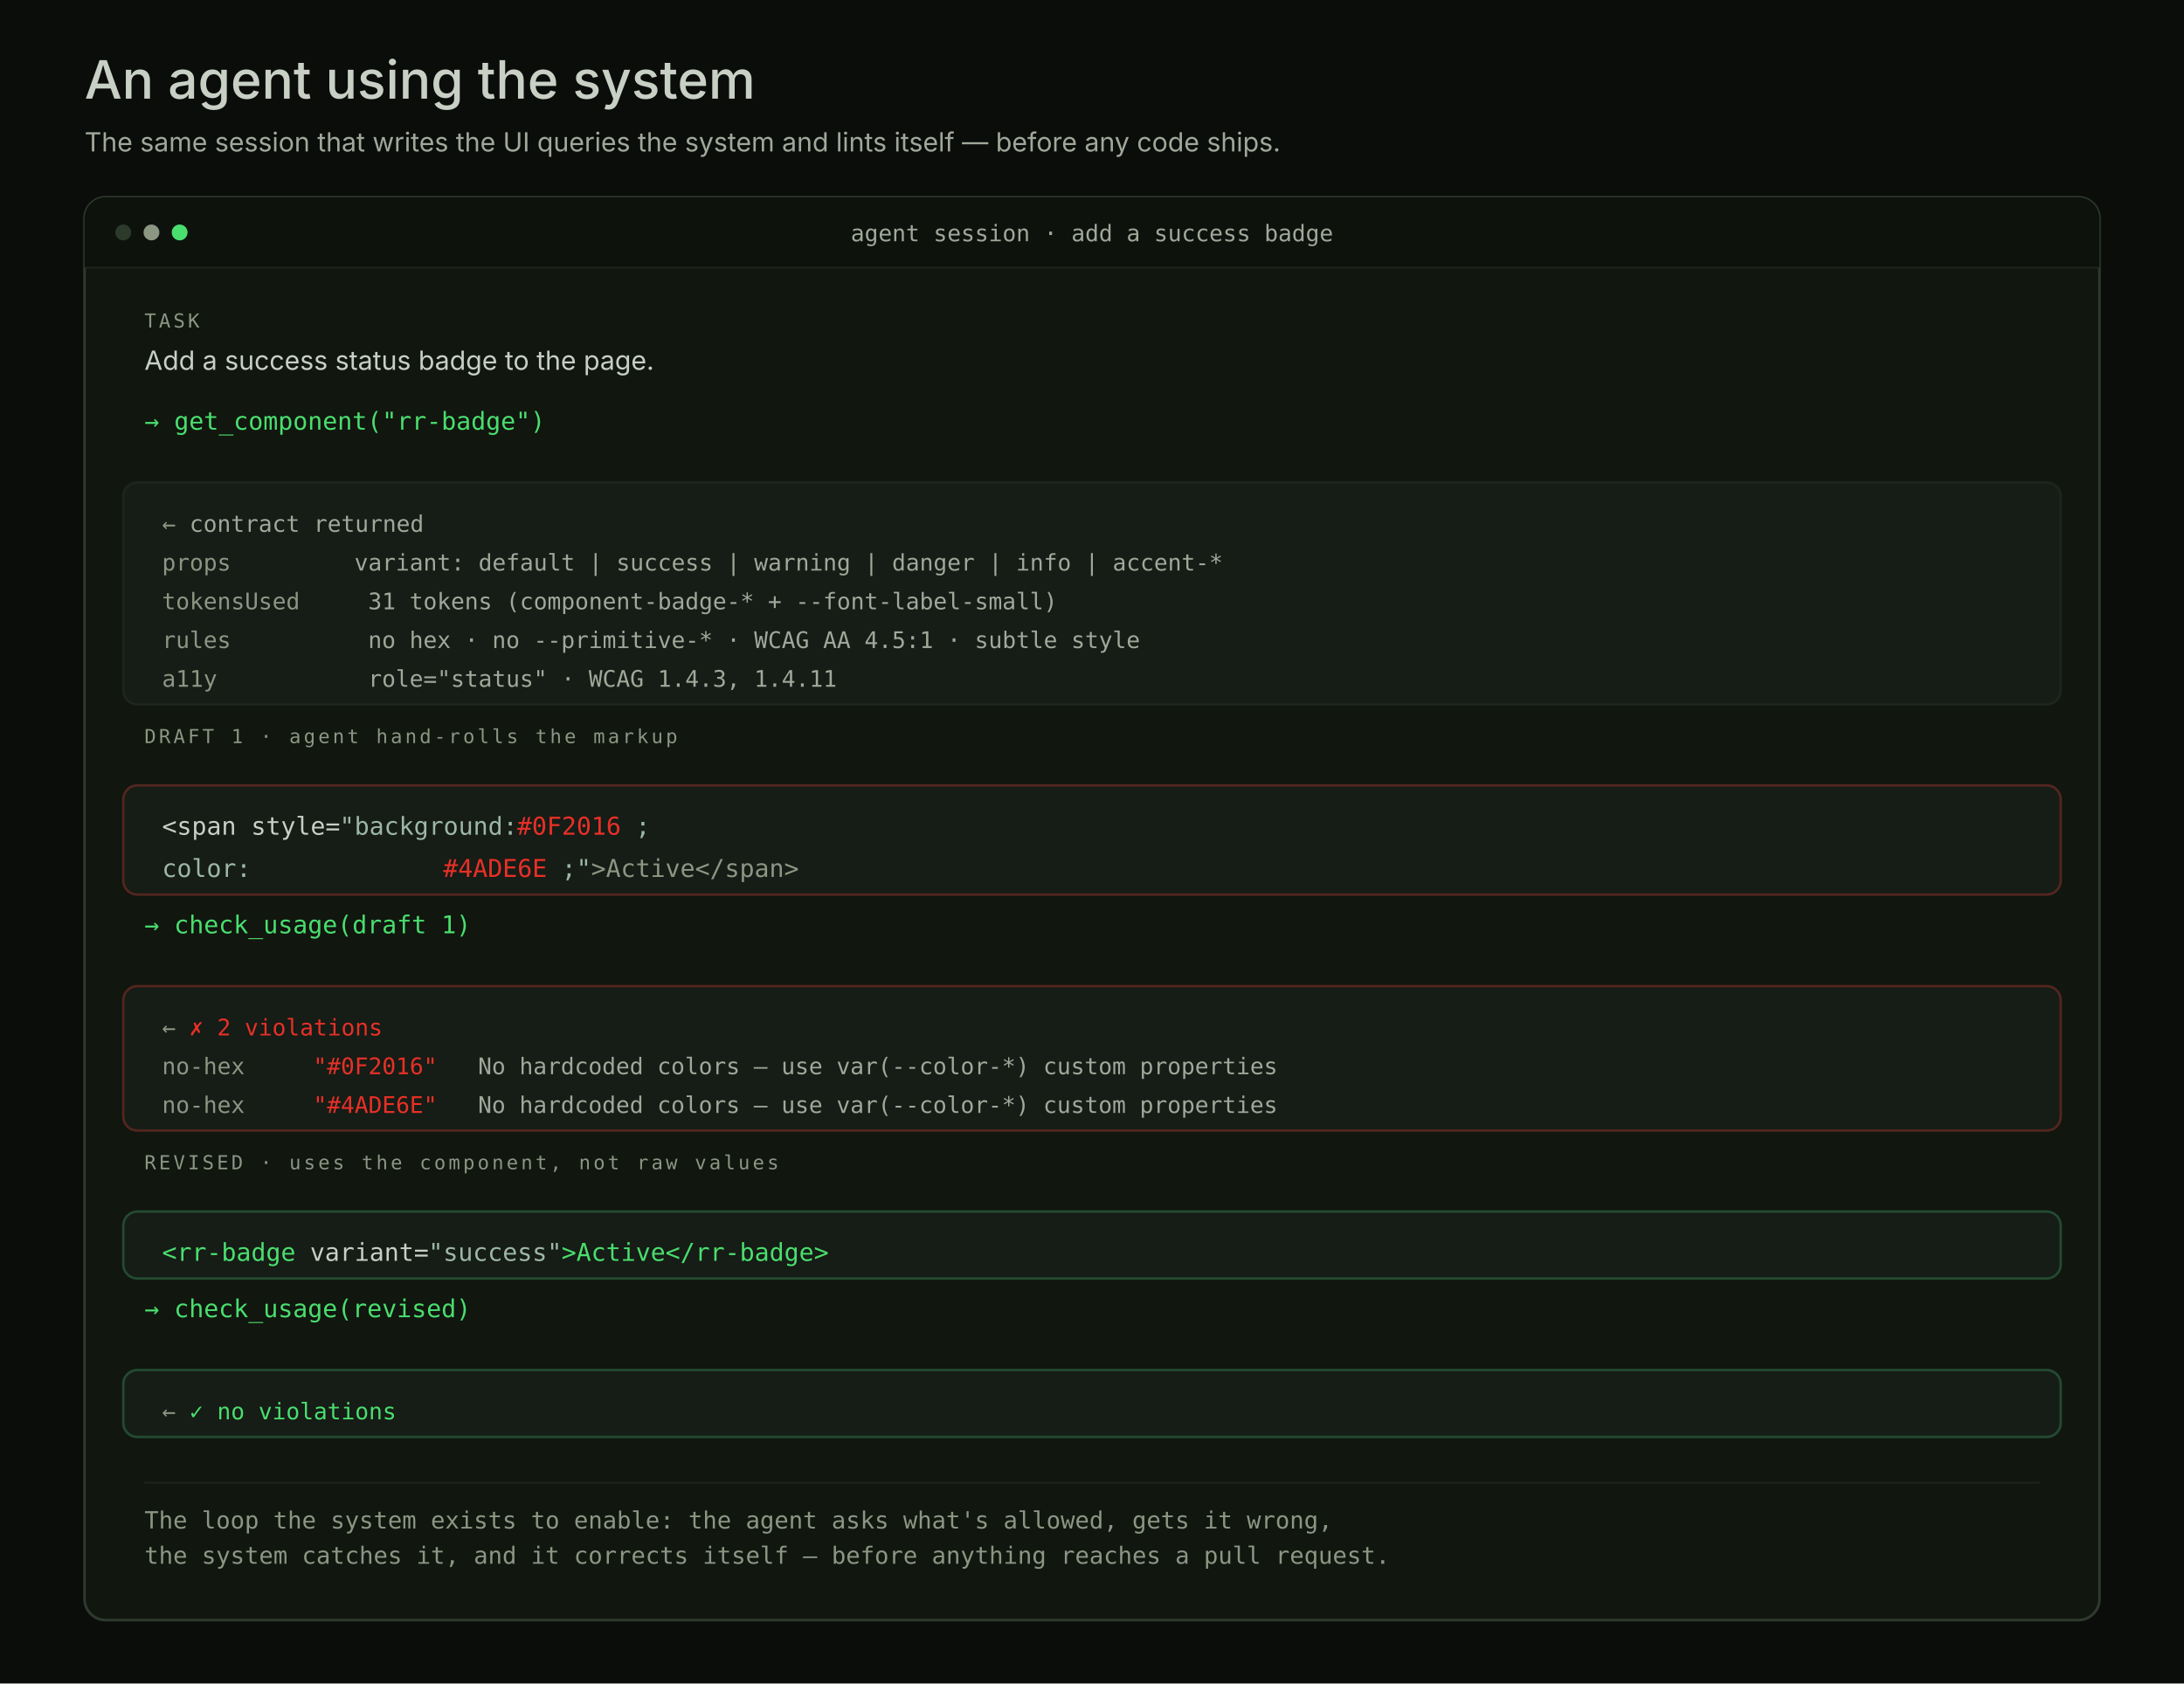
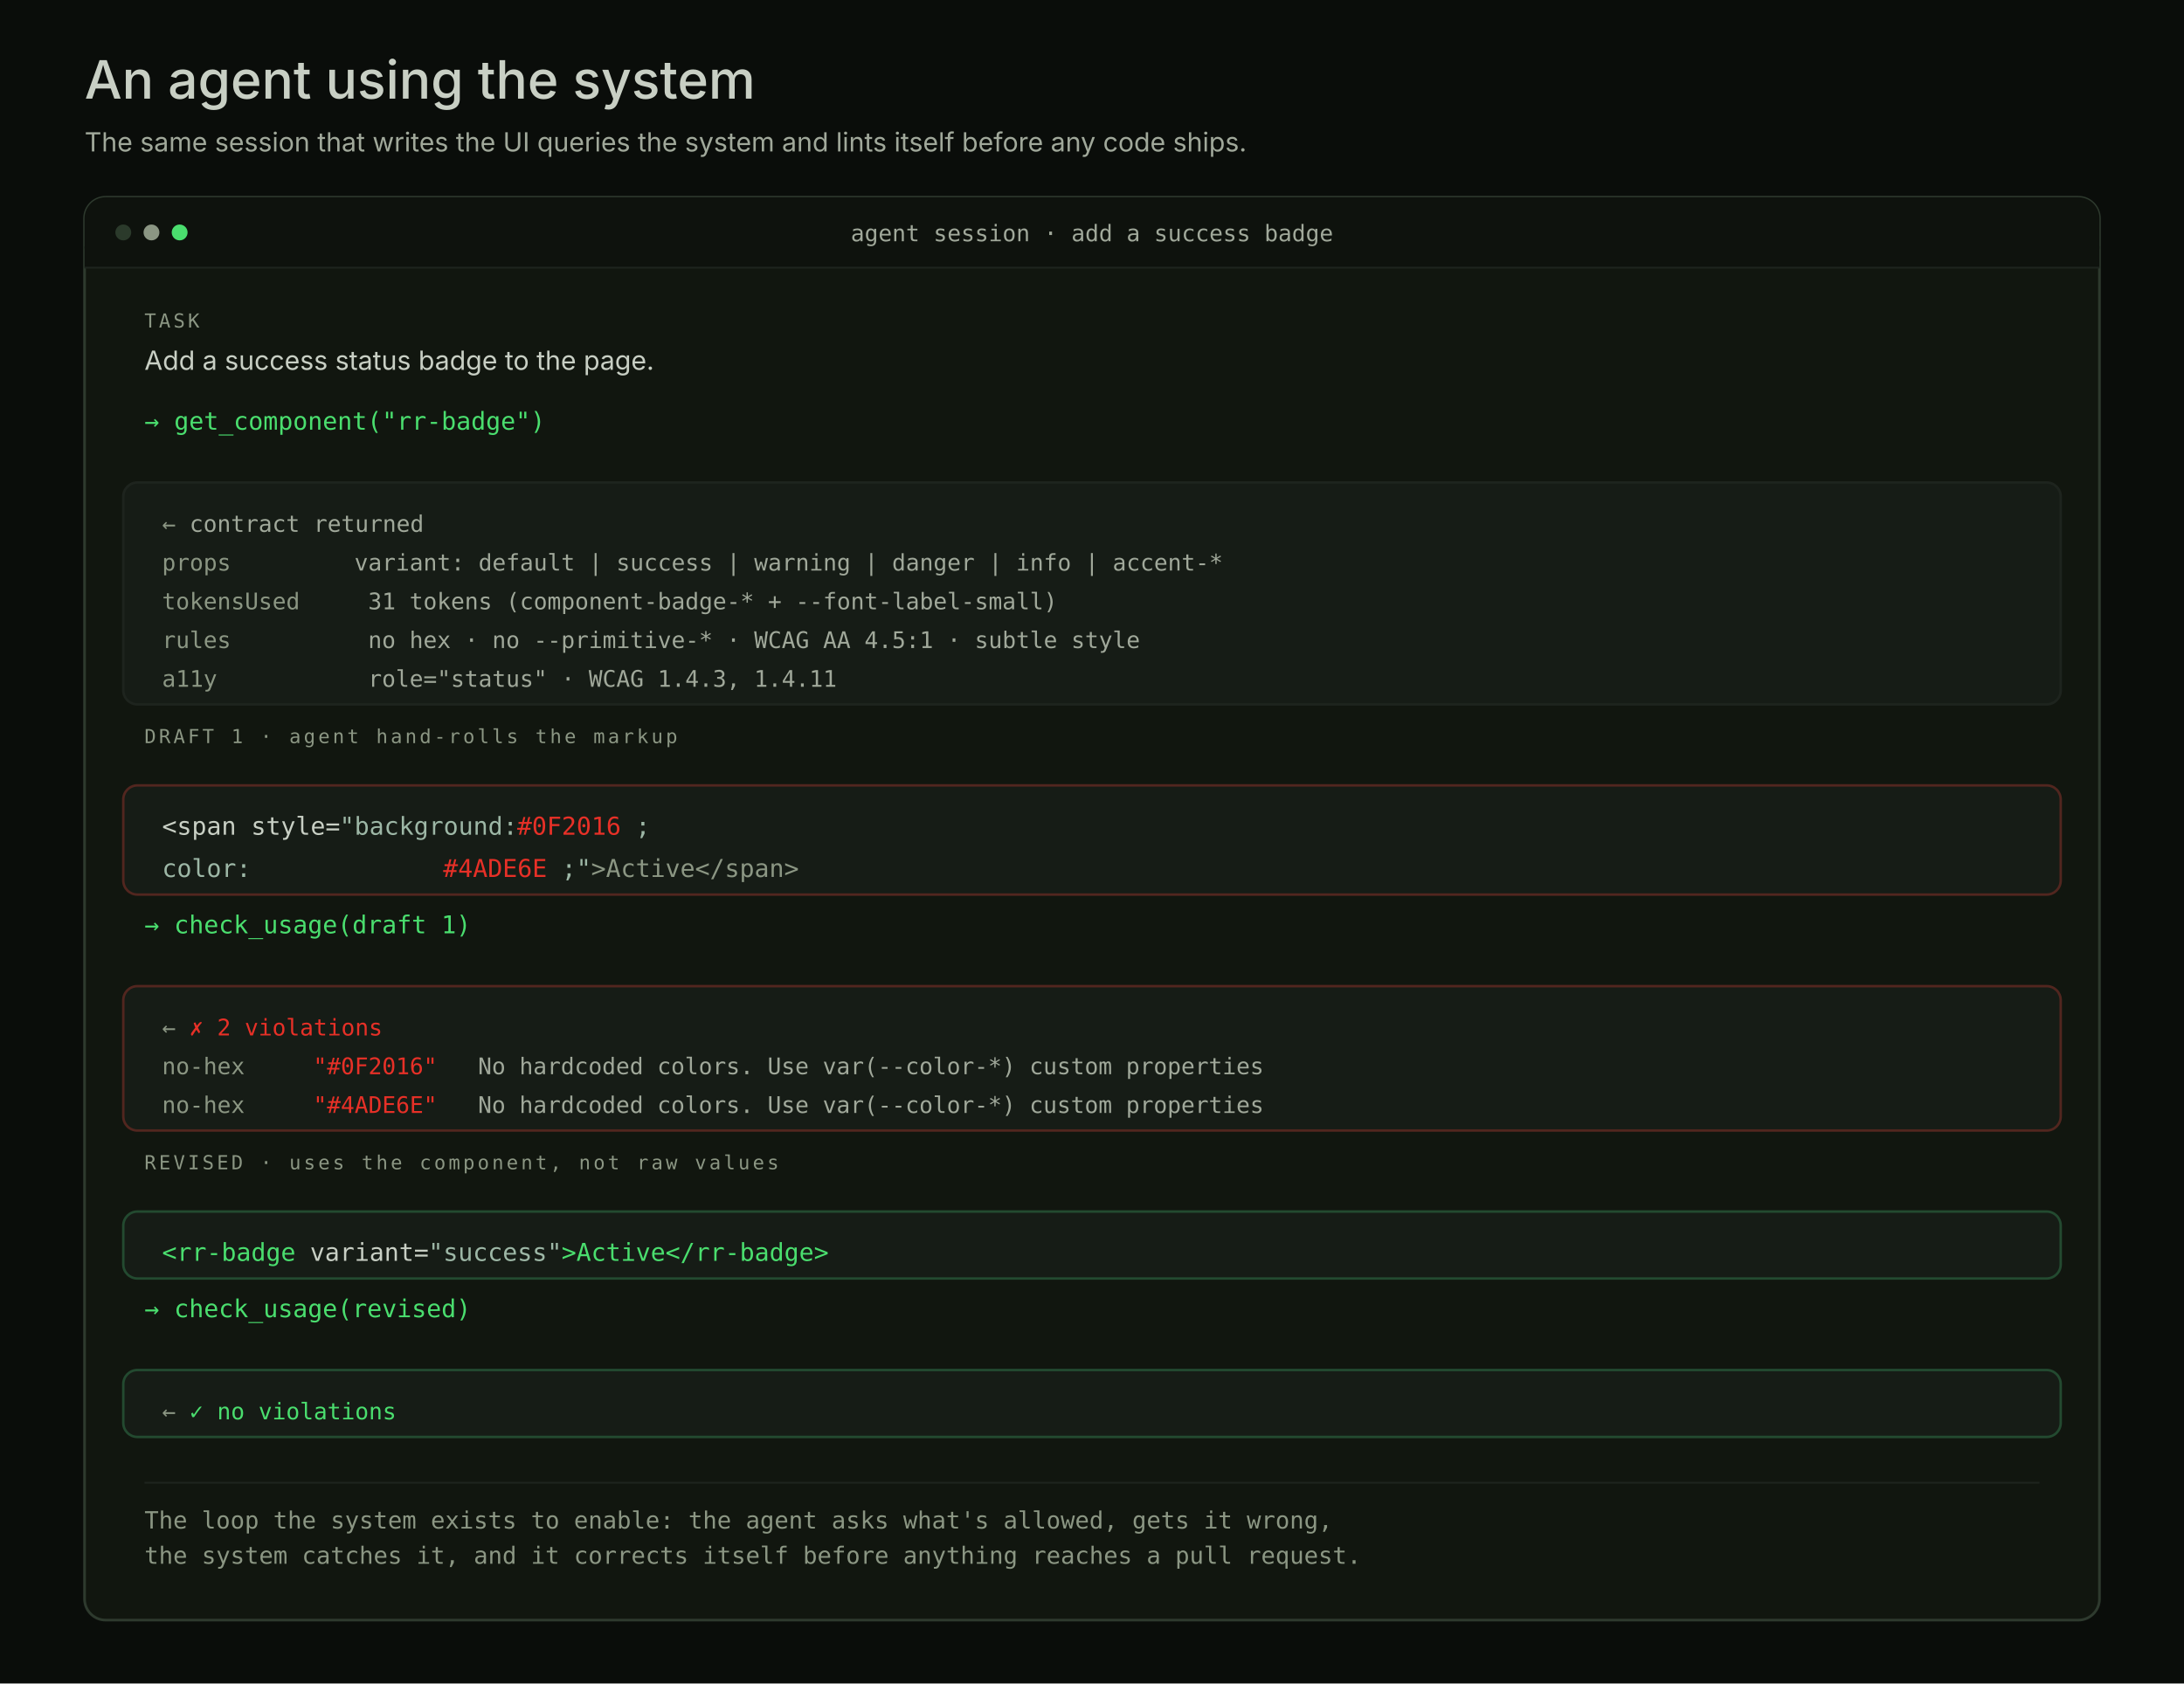
<svg xmlns="http://www.w3.org/2000/svg" width="1240" height="956" viewBox="0 0 1240 956" font-family="'Space Grotesk','Inter',system-ui,sans-serif">
  <rect width="1240" height="956" fill="#0A0D0A" />
  <rect x="48" y="112" width="1144" height="808" rx="12" fill="#11160F" stroke="#2E3A2E" stroke-width="1.5" opacity="1.0" />
  <rect x="48" y="112" width="1144" height="40" rx="12" fill="#0E120D" opacity="1.0" />
  <rect x="48" y="140" width="1144" height="12" rx="0" fill="#0E120D" opacity="1.0" />
  <line x1="48" y1="152" x2="1192" y2="152" stroke="#1E241E" stroke-width="1" />
  <circle cx="70" cy="132" r="4.5" fill="#2b3a2b" />
  <circle cx="86" cy="132" r="4.5" fill="#8B9683" />
  <circle cx="102" cy="132" r="4.5" fill="#4ADE6E" />
  <text x="620.0" y="137" font-family="'JetBrains Mono','SFMono-Regular',ui-monospace,Menlo,monospace" font-size="13" font-weight="400" fill="#A0A89A" text-anchor="middle">agent session  ·  add a success badge</text>
  <text x="48" y="56" font-family="'Space Grotesk','Inter',system-ui,sans-serif" font-size="30" font-weight="500" fill="#C8CFC4" text-anchor="start">An agent using the system</text>
-   <text x="48" y="86" font-family="'Space Grotesk','Inter',system-ui,sans-serif" font-size="15" font-weight="400" fill="#A0A89A" text-anchor="start">The same session that writes the UI queries the system and lints itself — before any code ships.</text>
+   <text x="48" y="86" font-family="'Space Grotesk','Inter',system-ui,sans-serif" font-size="15" font-weight="400" fill="#A0A89A" text-anchor="start">The same session that writes the UI queries the system and lints itself before any code ships.</text>
  <text x="82" y="186" font-family="'JetBrains Mono','SFMono-Regular',ui-monospace,Menlo,monospace" font-size="11" font-weight="500" fill="#8B9683" text-anchor="start" letter-spacing="1.6">TASK</text>
  <text x="82" y="210" font-family="'Space Grotesk','Inter',system-ui,sans-serif" font-size="15" font-weight="400" fill="#C8CFC4" text-anchor="start">Add a success status badge to the page.</text>
  <text x="82" y="244" font-family="'JetBrains Mono','SFMono-Regular',ui-monospace,Menlo,monospace" font-size="14" font-weight="500" fill="#4ADE6E" text-anchor="start">→ get_component("rr-badge")</text>
  <rect x="70" y="274" width="1100" height="126" rx="8" fill="#161C16" stroke="#1E241E" stroke-width="1.4" opacity="1.0" />
  <text x="92" y="302" font-family="'JetBrains Mono','SFMono-Regular',ui-monospace,Menlo,monospace" font-size="13" font-weight="400" fill="#8B9683" text-anchor="start">← </text>
  <text x="107.6" y="302" font-family="'JetBrains Mono','SFMono-Regular',ui-monospace,Menlo,monospace" font-size="13" font-weight="400" fill="#A0A89A" text-anchor="start">contract returned</text>
  <text x="92" y="324" font-family="'JetBrains Mono','SFMono-Regular',ui-monospace,Menlo,monospace" font-size="13" font-weight="400" fill="#8B9683" text-anchor="start">  props       </text>
  <text x="201.2" y="324" font-family="'JetBrains Mono','SFMono-Regular',ui-monospace,Menlo,monospace" font-size="13" font-weight="400" fill="#A0A89A" text-anchor="start">variant: default | success | warning | danger | info | accent-* </text>
  <text x="92" y="346" font-family="'JetBrains Mono','SFMono-Regular',ui-monospace,Menlo,monospace" font-size="13" font-weight="400" fill="#8B9683" text-anchor="start">  tokensUsed   </text>
  <text x="209.0" y="346" font-family="'JetBrains Mono','SFMono-Regular',ui-monospace,Menlo,monospace" font-size="13" font-weight="400" fill="#A0A89A" text-anchor="start">31 tokens  (component-badge-* + --font-label-small)</text>
  <text x="92" y="368" font-family="'JetBrains Mono','SFMono-Regular',ui-monospace,Menlo,monospace" font-size="13" font-weight="400" fill="#8B9683" text-anchor="start">  rules        </text>
  <text x="209.0" y="368" font-family="'JetBrains Mono','SFMono-Regular',ui-monospace,Menlo,monospace" font-size="13" font-weight="400" fill="#A0A89A" text-anchor="start">no hex · no --primitive-* · WCAG AA 4.5:1 · subtle style</text>
  <text x="92" y="390" font-family="'JetBrains Mono','SFMono-Regular',ui-monospace,Menlo,monospace" font-size="13" font-weight="400" fill="#8B9683" text-anchor="start">  a11y         </text>
  <text x="209.0" y="390" font-family="'JetBrains Mono','SFMono-Regular',ui-monospace,Menlo,monospace" font-size="13" font-weight="400" fill="#A0A89A" text-anchor="start">role="status" · WCAG 1.4.3, 1.4.11</text>
  <text x="82" y="422" font-family="'JetBrains Mono','SFMono-Regular',ui-monospace,Menlo,monospace" font-size="11" font-weight="500" fill="#8B9683" text-anchor="start" letter-spacing="1.6">DRAFT 1   ·   agent hand-rolls the markup</text>
  <rect x="70" y="446" width="1100" height="62" rx="8" fill="#161C16" stroke="#52261F" stroke-width="1.4" opacity="1.0" />
  <text x="92" y="474" font-family="'JetBrains Mono','SFMono-Regular',ui-monospace,Menlo,monospace" font-size="14" font-weight="400" fill="#C8CFC4" text-anchor="start">&lt;span style=</text>
  <text x="192.8" y="474" font-family="'JetBrains Mono','SFMono-Regular',ui-monospace,Menlo,monospace" font-size="14" font-weight="400" fill="#9DB7A6" text-anchor="start">"background:</text>
  <text x="293.6" y="474" font-family="'JetBrains Mono','SFMono-Regular',ui-monospace,Menlo,monospace" font-size="14" font-weight="400" fill="#E73027" text-anchor="start"> #0F2016</text>
  <text x="360.8" y="474" font-family="'JetBrains Mono','SFMono-Regular',ui-monospace,Menlo,monospace" font-size="14" font-weight="400" fill="#9DB7A6" text-anchor="start">;</text>
  <text x="92" y="498" font-family="'JetBrains Mono','SFMono-Regular',ui-monospace,Menlo,monospace" font-size="14" font-weight="400" fill="#9DB7A6" text-anchor="start">             color:</text>
  <text x="251.6" y="498" font-family="'JetBrains Mono','SFMono-Regular',ui-monospace,Menlo,monospace" font-size="14" font-weight="400" fill="#E73027" text-anchor="start"> #4ADE6E</text>
  <text x="318.8" y="498" font-family="'JetBrains Mono','SFMono-Regular',ui-monospace,Menlo,monospace" font-size="14" font-weight="400" fill="#9DB7A6" text-anchor="start">;"</text>
  <text x="335.6" y="498" font-family="'JetBrains Mono','SFMono-Regular',ui-monospace,Menlo,monospace" font-size="14" font-weight="400" fill="#8B9683" text-anchor="start">&gt;Active&lt;/span&gt;</text>
  <text x="82" y="530" font-family="'JetBrains Mono','SFMono-Regular',ui-monospace,Menlo,monospace" font-size="14" font-weight="500" fill="#4ADE6E" text-anchor="start">→ check_usage(draft 1)</text>
  <rect x="70" y="560" width="1100" height="82" rx="8" fill="#161C16" stroke="#52261F" stroke-width="1.4" opacity="1.0" />
  <text x="92" y="588" font-family="'JetBrains Mono','SFMono-Regular',ui-monospace,Menlo,monospace" font-size="13" font-weight="400" fill="#8B9683" text-anchor="start">← </text>
  <text x="107.6" y="588" font-family="'JetBrains Mono','SFMono-Regular',ui-monospace,Menlo,monospace" font-size="13" font-weight="400" fill="#E73027" text-anchor="start">✗ 2 violations</text>
  <text x="92" y="610" font-family="'JetBrains Mono','SFMono-Regular',ui-monospace,Menlo,monospace" font-size="13" font-weight="400" fill="#8B9683" text-anchor="start">  no-hex   </text>
  <text x="177.8" y="610" font-family="'JetBrains Mono','SFMono-Regular',ui-monospace,Menlo,monospace" font-size="13" font-weight="400" fill="#E73027" text-anchor="start">"#0F2016"   </text>
-   <text x="271.4" y="610" font-family="'JetBrains Mono','SFMono-Regular',ui-monospace,Menlo,monospace" font-size="13" font-weight="400" fill="#A0A89A" text-anchor="start">No hardcoded colors — use var(--color-*) custom properties</text>
+   <text x="271.4" y="610" font-family="'JetBrains Mono','SFMono-Regular',ui-monospace,Menlo,monospace" font-size="13" font-weight="400" fill="#A0A89A" text-anchor="start">No hardcoded colors. Use var(--color-*) custom properties</text>
  <text x="92" y="632" font-family="'JetBrains Mono','SFMono-Regular',ui-monospace,Menlo,monospace" font-size="13" font-weight="400" fill="#8B9683" text-anchor="start">  no-hex   </text>
  <text x="177.8" y="632" font-family="'JetBrains Mono','SFMono-Regular',ui-monospace,Menlo,monospace" font-size="13" font-weight="400" fill="#E73027" text-anchor="start">"#4ADE6E"   </text>
-   <text x="271.4" y="632" font-family="'JetBrains Mono','SFMono-Regular',ui-monospace,Menlo,monospace" font-size="13" font-weight="400" fill="#A0A89A" text-anchor="start">No hardcoded colors — use var(--color-*) custom properties</text>
+   <text x="271.4" y="632" font-family="'JetBrains Mono','SFMono-Regular',ui-monospace,Menlo,monospace" font-size="13" font-weight="400" fill="#A0A89A" text-anchor="start">No hardcoded colors. Use var(--color-*) custom properties</text>
  <text x="82" y="664" font-family="'JetBrains Mono','SFMono-Regular',ui-monospace,Menlo,monospace" font-size="11" font-weight="500" fill="#8B9683" text-anchor="start" letter-spacing="1.6">REVISED   ·   uses the component, not raw values</text>
  <rect x="70" y="688" width="1100" height="38" rx="8" fill="#161C16" stroke="#234A30" stroke-width="1.4" opacity="1.0" />
  <text x="92" y="716" font-family="'JetBrains Mono','SFMono-Regular',ui-monospace,Menlo,monospace" font-size="14" font-weight="400" fill="#4ADE6E" text-anchor="start">&lt;rr-badge </text>
  <text x="176.0" y="716" font-family="'JetBrains Mono','SFMono-Regular',ui-monospace,Menlo,monospace" font-size="14" font-weight="400" fill="#C8CFC4" text-anchor="start">variant=</text>
  <text x="243.2" y="716" font-family="'JetBrains Mono','SFMono-Regular',ui-monospace,Menlo,monospace" font-size="14" font-weight="400" fill="#9DB7A6" text-anchor="start">"success"</text>
  <text x="318.8" y="716" font-family="'JetBrains Mono','SFMono-Regular',ui-monospace,Menlo,monospace" font-size="14" font-weight="400" fill="#4ADE6E" text-anchor="start">&gt;Active&lt;/rr-badge&gt;</text>
  <text x="82" y="748" font-family="'JetBrains Mono','SFMono-Regular',ui-monospace,Menlo,monospace" font-size="14" font-weight="500" fill="#4ADE6E" text-anchor="start">→ check_usage(revised)</text>
  <rect x="70" y="778" width="1100" height="38" rx="8" fill="#161C16" stroke="#234A30" stroke-width="1.4" opacity="1.0" />
  <text x="92" y="806" font-family="'JetBrains Mono','SFMono-Regular',ui-monospace,Menlo,monospace" font-size="13" font-weight="400" fill="#8B9683" text-anchor="start">← </text>
  <text x="107.6" y="806" font-family="'JetBrains Mono','SFMono-Regular',ui-monospace,Menlo,monospace" font-size="13" font-weight="400" fill="#4ADE6E" text-anchor="start">✓ no violations</text>
  <line x1="82" y1="842" x2="1158" y2="842" stroke="#1E241E" stroke-width="1" />
  <text x="82" y="868" font-family="'JetBrains Mono','SFMono-Regular',ui-monospace,Menlo,monospace" font-size="13.5" font-weight="400" fill="#8B9683" text-anchor="start">The loop the system exists to enable: the agent asks what's allowed, gets it wrong,</text>
-   <text x="82" y="888" font-family="'JetBrains Mono','SFMono-Regular',ui-monospace,Menlo,monospace" font-size="13.5" font-weight="400" fill="#8B9683" text-anchor="start">the system catches it, and it corrects itself — before anything reaches a pull request.</text>
+   <text x="82" y="888" font-family="'JetBrains Mono','SFMono-Regular',ui-monospace,Menlo,monospace" font-size="13.5" font-weight="400" fill="#8B9683" text-anchor="start">the system catches it, and it corrects itself before anything reaches a pull request.</text>
</svg>
